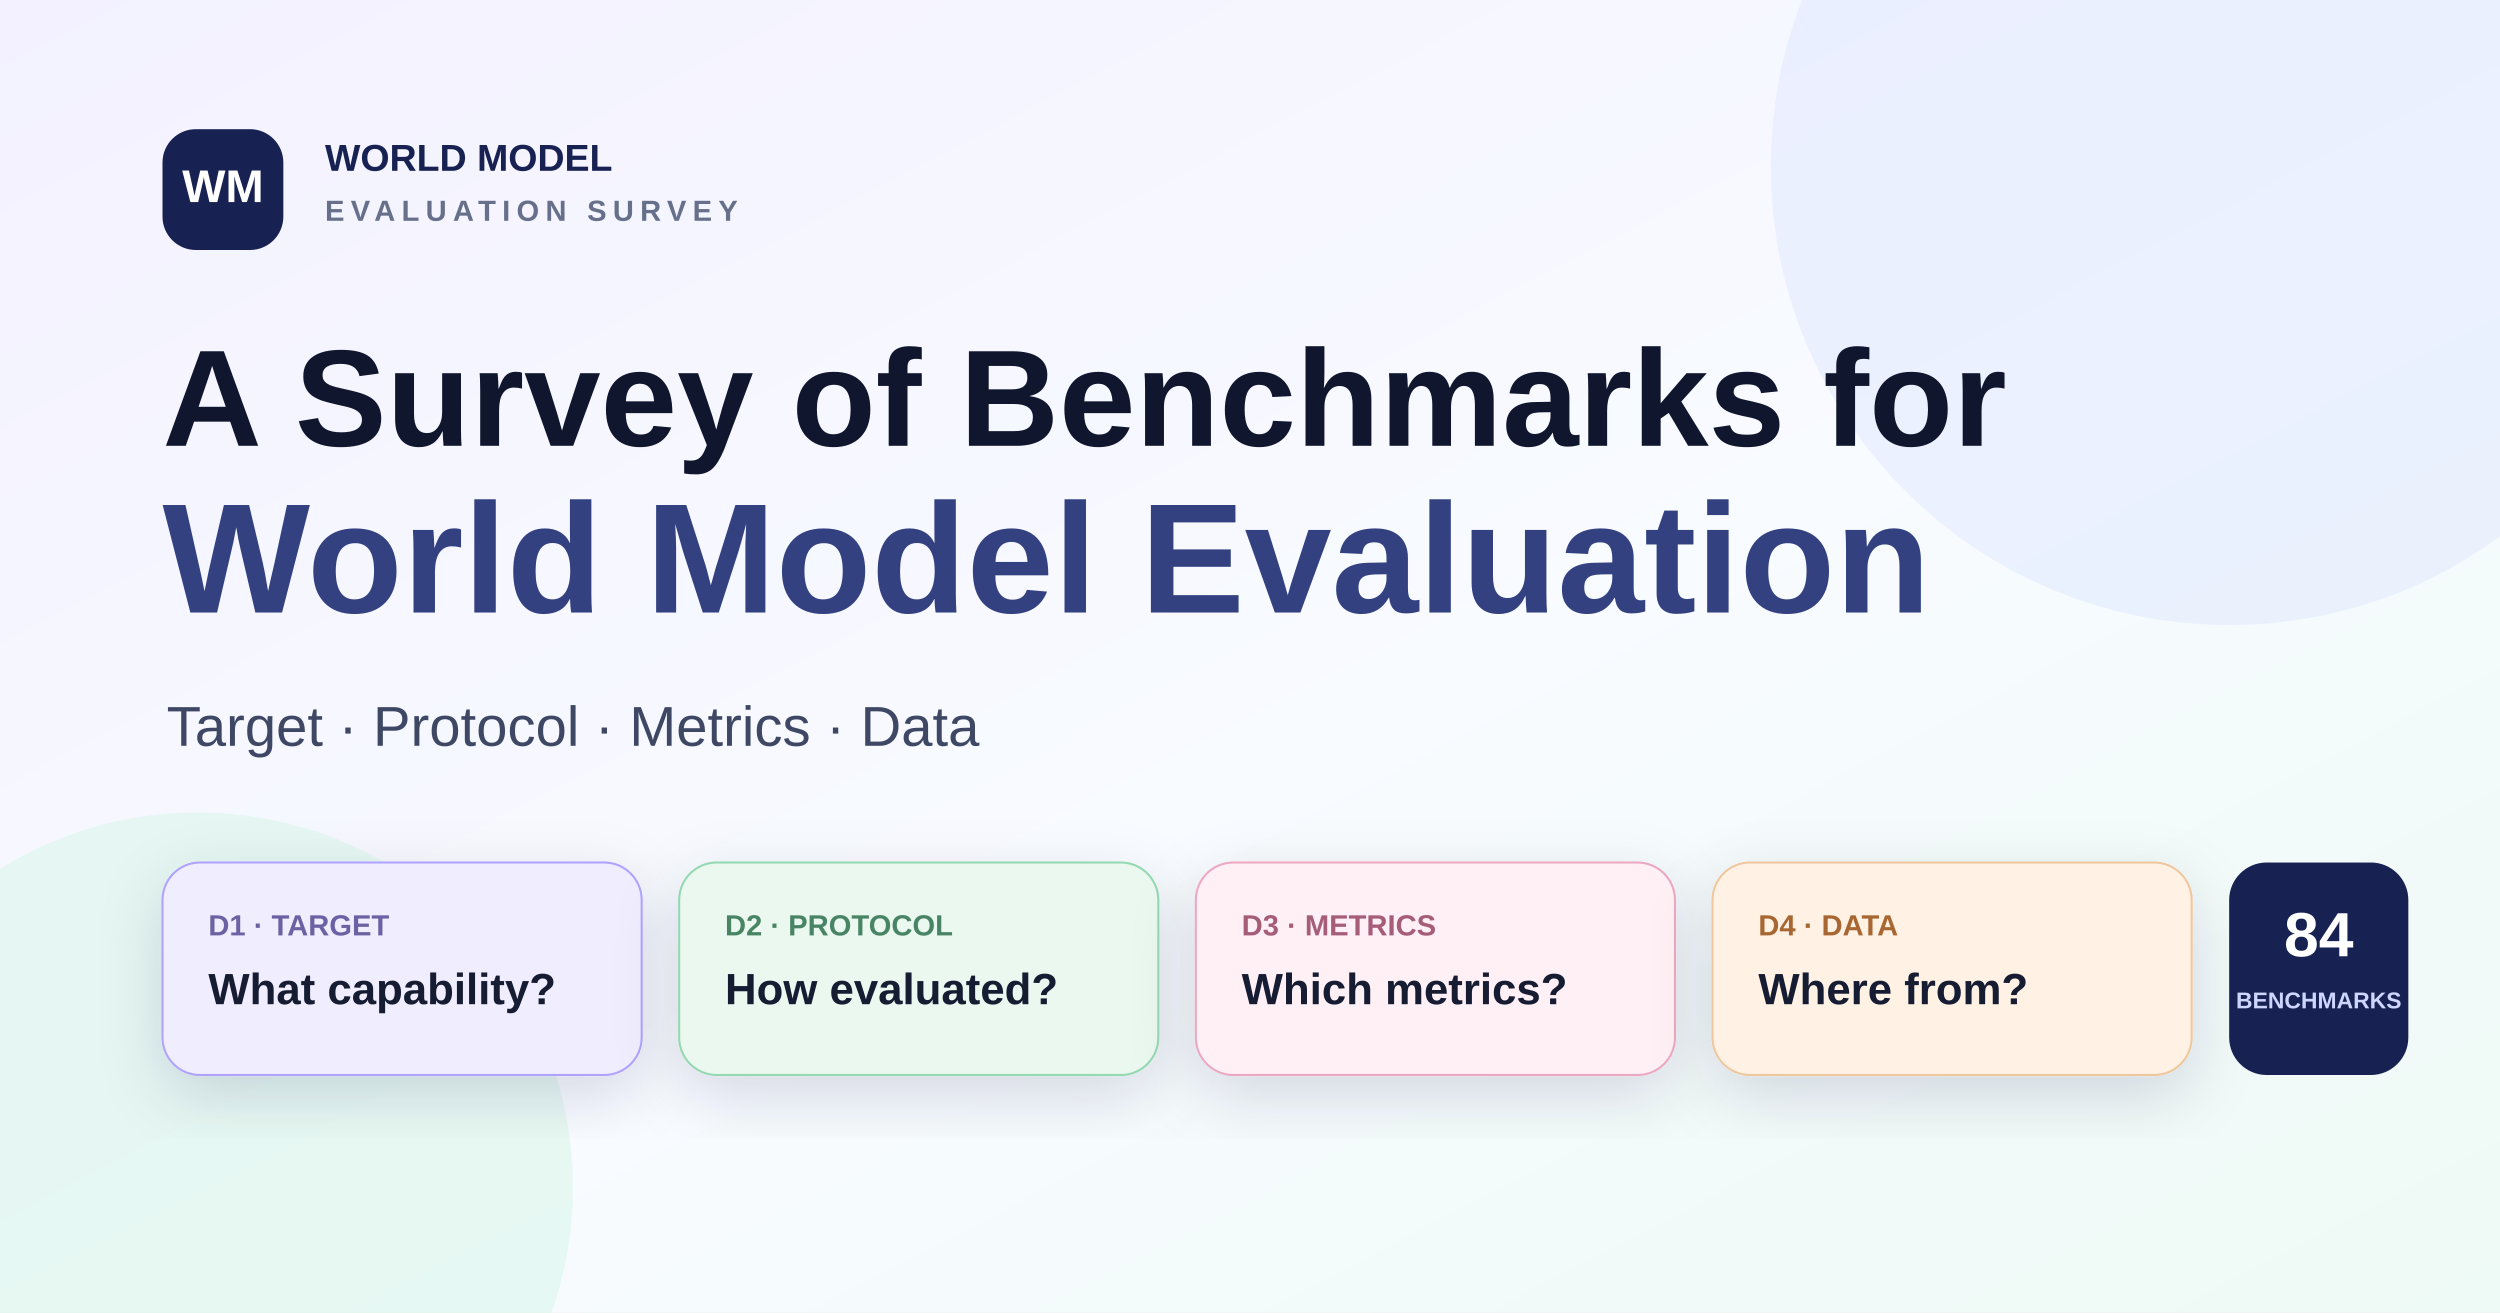
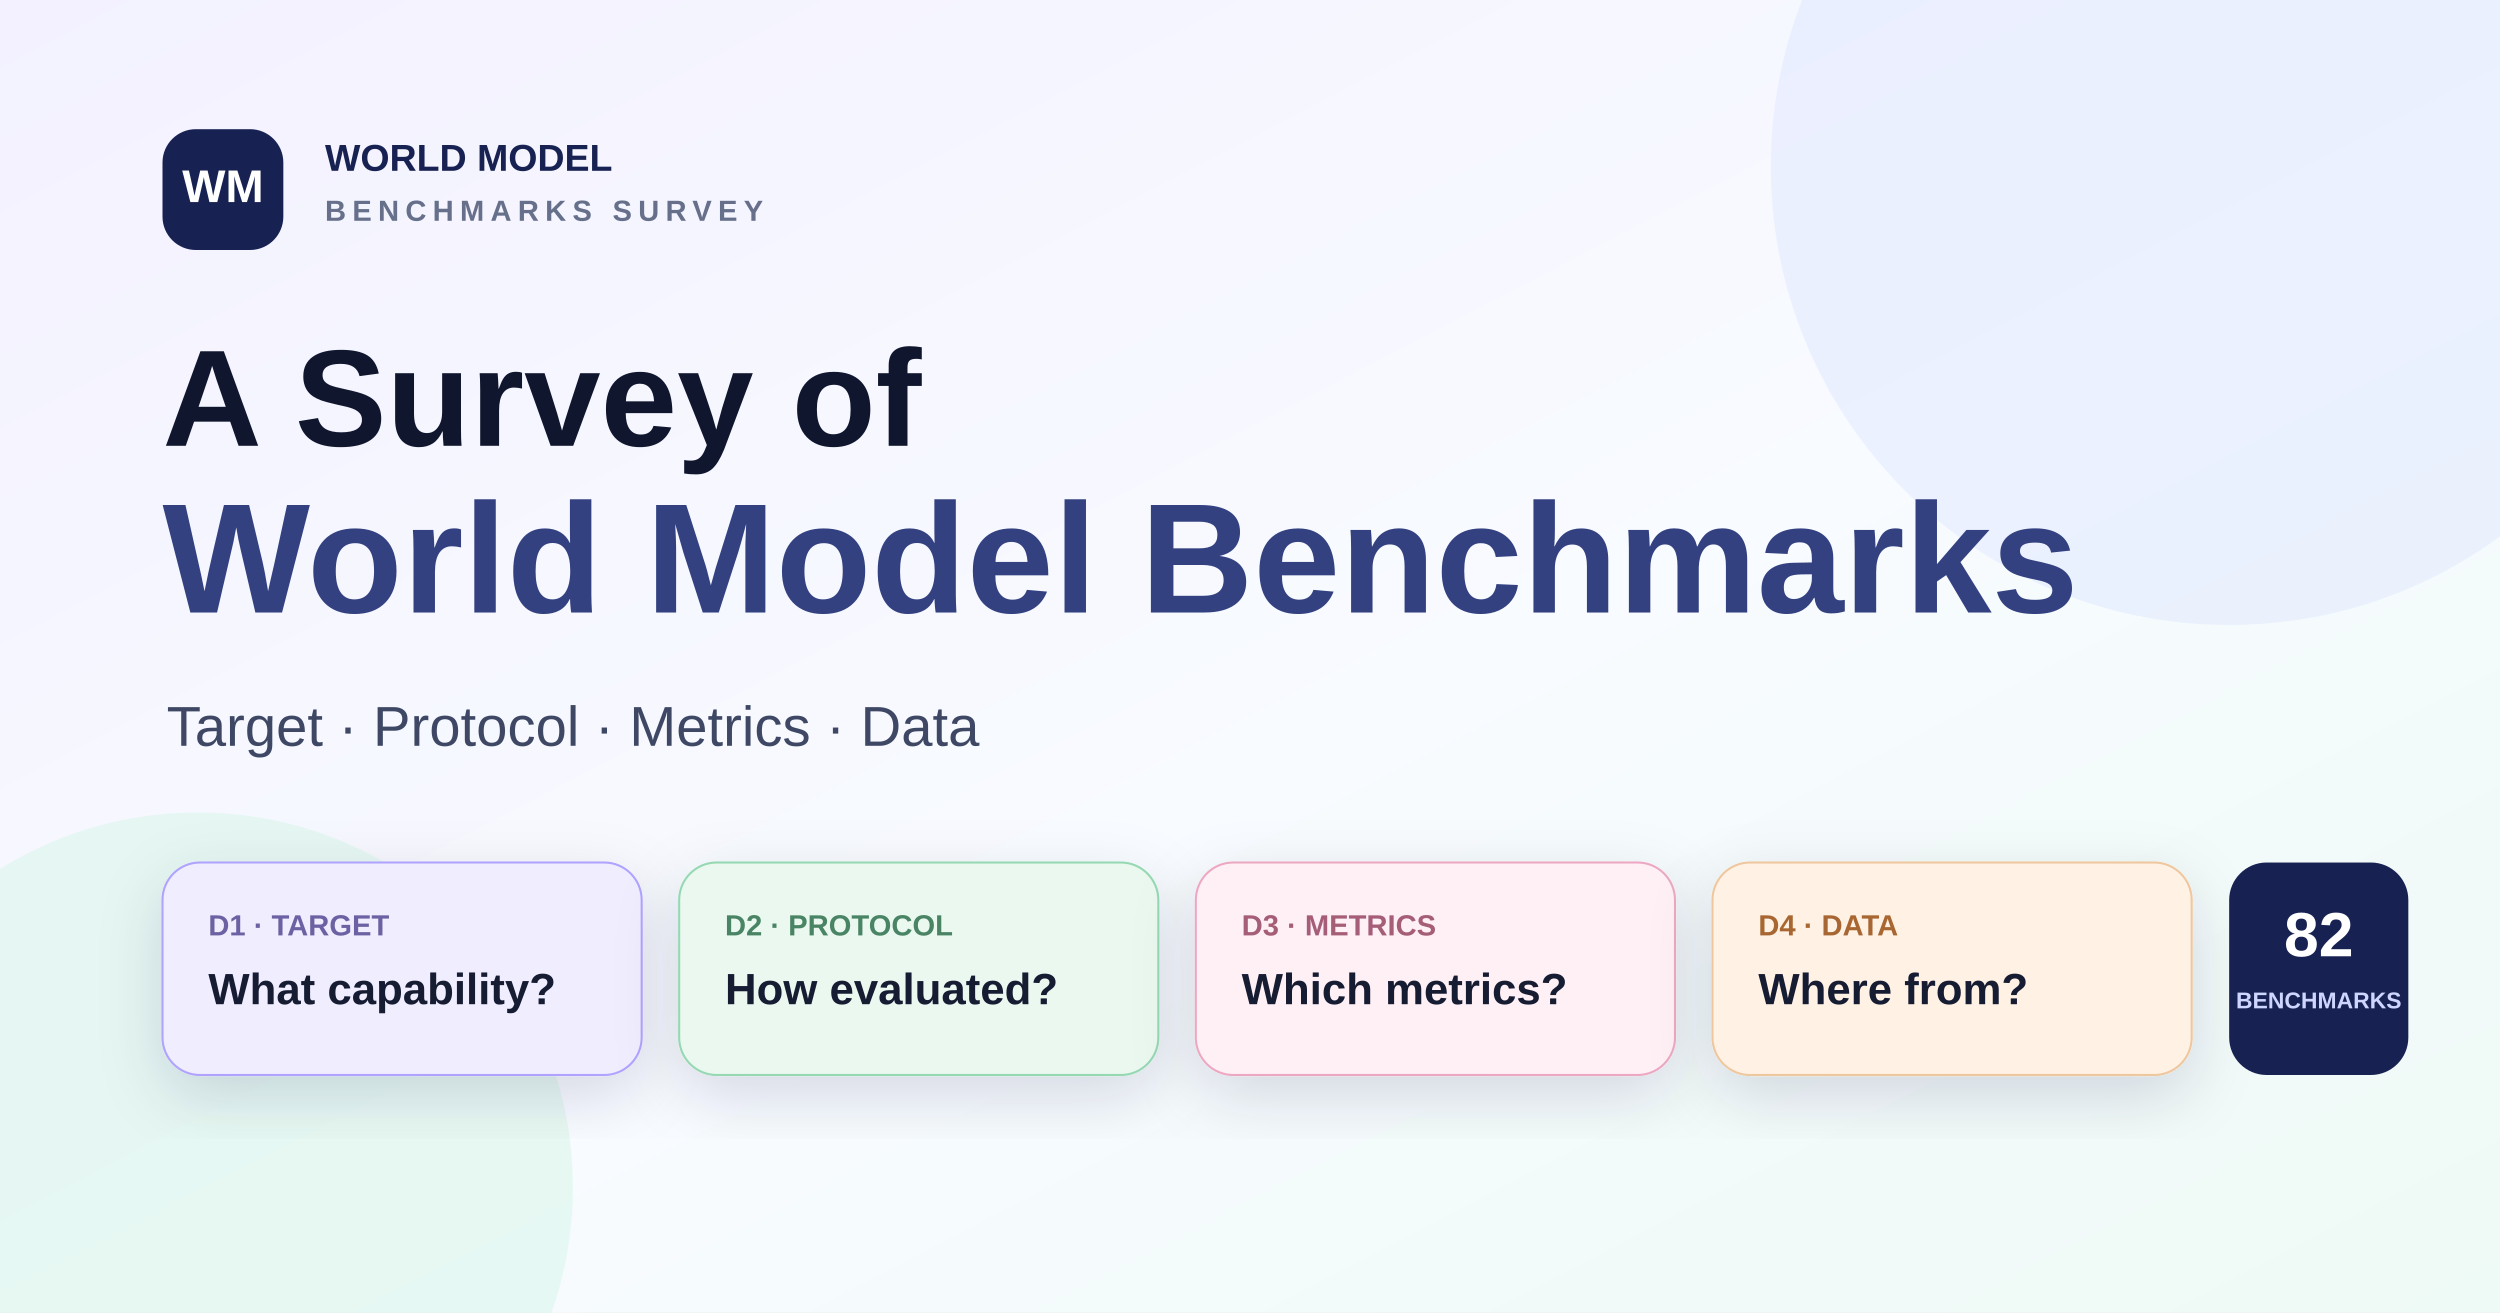
<svg xmlns="http://www.w3.org/2000/svg" width="1200" height="630" viewBox="0 0 1200 630">
  <defs>
    <linearGradient id="bg" x1="0" y1="0" x2="1" y2="1">
      <stop offset="0" stop-color="#f3f1ff" />
      <stop offset="0.55" stop-color="#f8fbff" />
      <stop offset="1" stop-color="#eefaf5" />
    </linearGradient>
    <filter id="shadow" x="-30%" y="-30%" width="160%" height="160%">
      <feDropShadow dx="0" dy="10" stdDeviation="15" flood-color="#141b42" flood-opacity="0.14" />
    </filter>
  </defs>
  <rect width="1200" height="630" fill="url(#bg)" />
  <circle cx="1070" cy="80" r="220" fill="#dce5ff" opacity="0.45" />
  <circle cx="95" cy="570" r="180" fill="#d9f6e9" opacity="0.55" />
  <g transform="translate(78 62)">
    <rect width="58" height="58" rx="16" fill="#172252" />
    <text x="29" y="35" fill="white" text-anchor="middle" font-family="Arial,Helvetica,sans-serif" font-size="22" font-weight="800">WM</text>
    <text x="78" y="20" fill="#172252" font-family="Arial,Helvetica,sans-serif" font-size="18" font-weight="800">WORLD MODEL</text>
-     <text x="78" y="44" fill="#66708b" font-family="Arial,Helvetica,sans-serif" font-size="14" font-weight="700" letter-spacing="3">EVALUATION SURVEY</text>
+     <text x="78" y="44" fill="#66708b" font-family="Arial,Helvetica,sans-serif" font-size="14" font-weight="700" letter-spacing="3">BENCHMARKS SURVEY</text>
  </g>
-   <text x="78" y="214" fill="#10162e" font-family="Arial,Helvetica,sans-serif" font-size="66" font-weight="800">A Survey of Benchmarks for</text>
-   <text x="78" y="294" fill="#334181" font-family="Arial,Helvetica,sans-serif" font-size="75" font-weight="800">World Model Evaluation</text>
+   <text x="78" y="214" fill="#10162e" font-family="Arial,Helvetica,sans-serif" font-size="66" font-weight="800">A Survey of</text>
+   <text x="78" y="294" fill="#334181" font-family="Arial,Helvetica,sans-serif" font-size="75" font-weight="800">World Model Benchmarks</text>
  <text x="80" y="358" fill="#3e4865" font-family="Arial,Helvetica,sans-serif" font-size="27">Target · Protocol · Metrics · Data</text>
  <g transform="translate(78 414)" filter="url(#shadow)">
    <rect width="230" height="102" rx="18" fill="#f0edff" stroke="#afa3ff" />
    <text x="22" y="35" fill="#6c62a3" font-family="Arial,Helvetica,sans-serif" font-size="14" font-weight="800">D1 · TARGET</text>
    <text x="22" y="68" fill="#151a32" font-family="Arial,Helvetica,sans-serif" font-size="21" font-weight="800">What capability?</text>
  </g>
  <g transform="translate(326 414)" filter="url(#shadow)">
    <rect width="230" height="102" rx="18" fill="#eaf8f0" stroke="#95d8b2" />
    <text x="22" y="35" fill="#4a8465" font-family="Arial,Helvetica,sans-serif" font-size="14" font-weight="800">D2 · PROTOCOL</text>
    <text x="22" y="68" fill="#151a32" font-family="Arial,Helvetica,sans-serif" font-size="21" font-weight="800">How evaluated?</text>
  </g>
  <g transform="translate(574 414)" filter="url(#shadow)">
    <rect width="230" height="102" rx="18" fill="#fff0f5" stroke="#eca8c2" />
    <text x="22" y="35" fill="#a55d78" font-family="Arial,Helvetica,sans-serif" font-size="14" font-weight="800">D3 · METRICS</text>
    <text x="22" y="68" fill="#151a32" font-family="Arial,Helvetica,sans-serif" font-size="21" font-weight="800">Which metrics?</text>
  </g>
  <g transform="translate(822 414)" filter="url(#shadow)">
    <rect width="230" height="102" rx="18" fill="#fff1e4" stroke="#efc79f" />
    <text x="22" y="35" fill="#a76630" font-family="Arial,Helvetica,sans-serif" font-size="14" font-weight="800">D4 · DATA</text>
    <text x="22" y="68" fill="#151a32" font-family="Arial,Helvetica,sans-serif" font-size="21" font-weight="800">Where from?</text>
  </g>
  <g transform="translate(1070 414)">
    <rect width="86" height="102" rx="18" fill="#172252" />
-     <text x="43" y="45" fill="white" text-anchor="middle" font-family="Arial,Helvetica,sans-serif" font-size="30" font-weight="800">84</text>
+     <text x="43" y="45" fill="white" text-anchor="middle" font-family="Arial,Helvetica,sans-serif" font-size="30" font-weight="800">82</text>
    <text x="43" y="70" fill="#ced6ff" text-anchor="middle" font-family="Arial,Helvetica,sans-serif" font-size="11" font-weight="700">BENCHMARKS</text>
  </g>
</svg>
